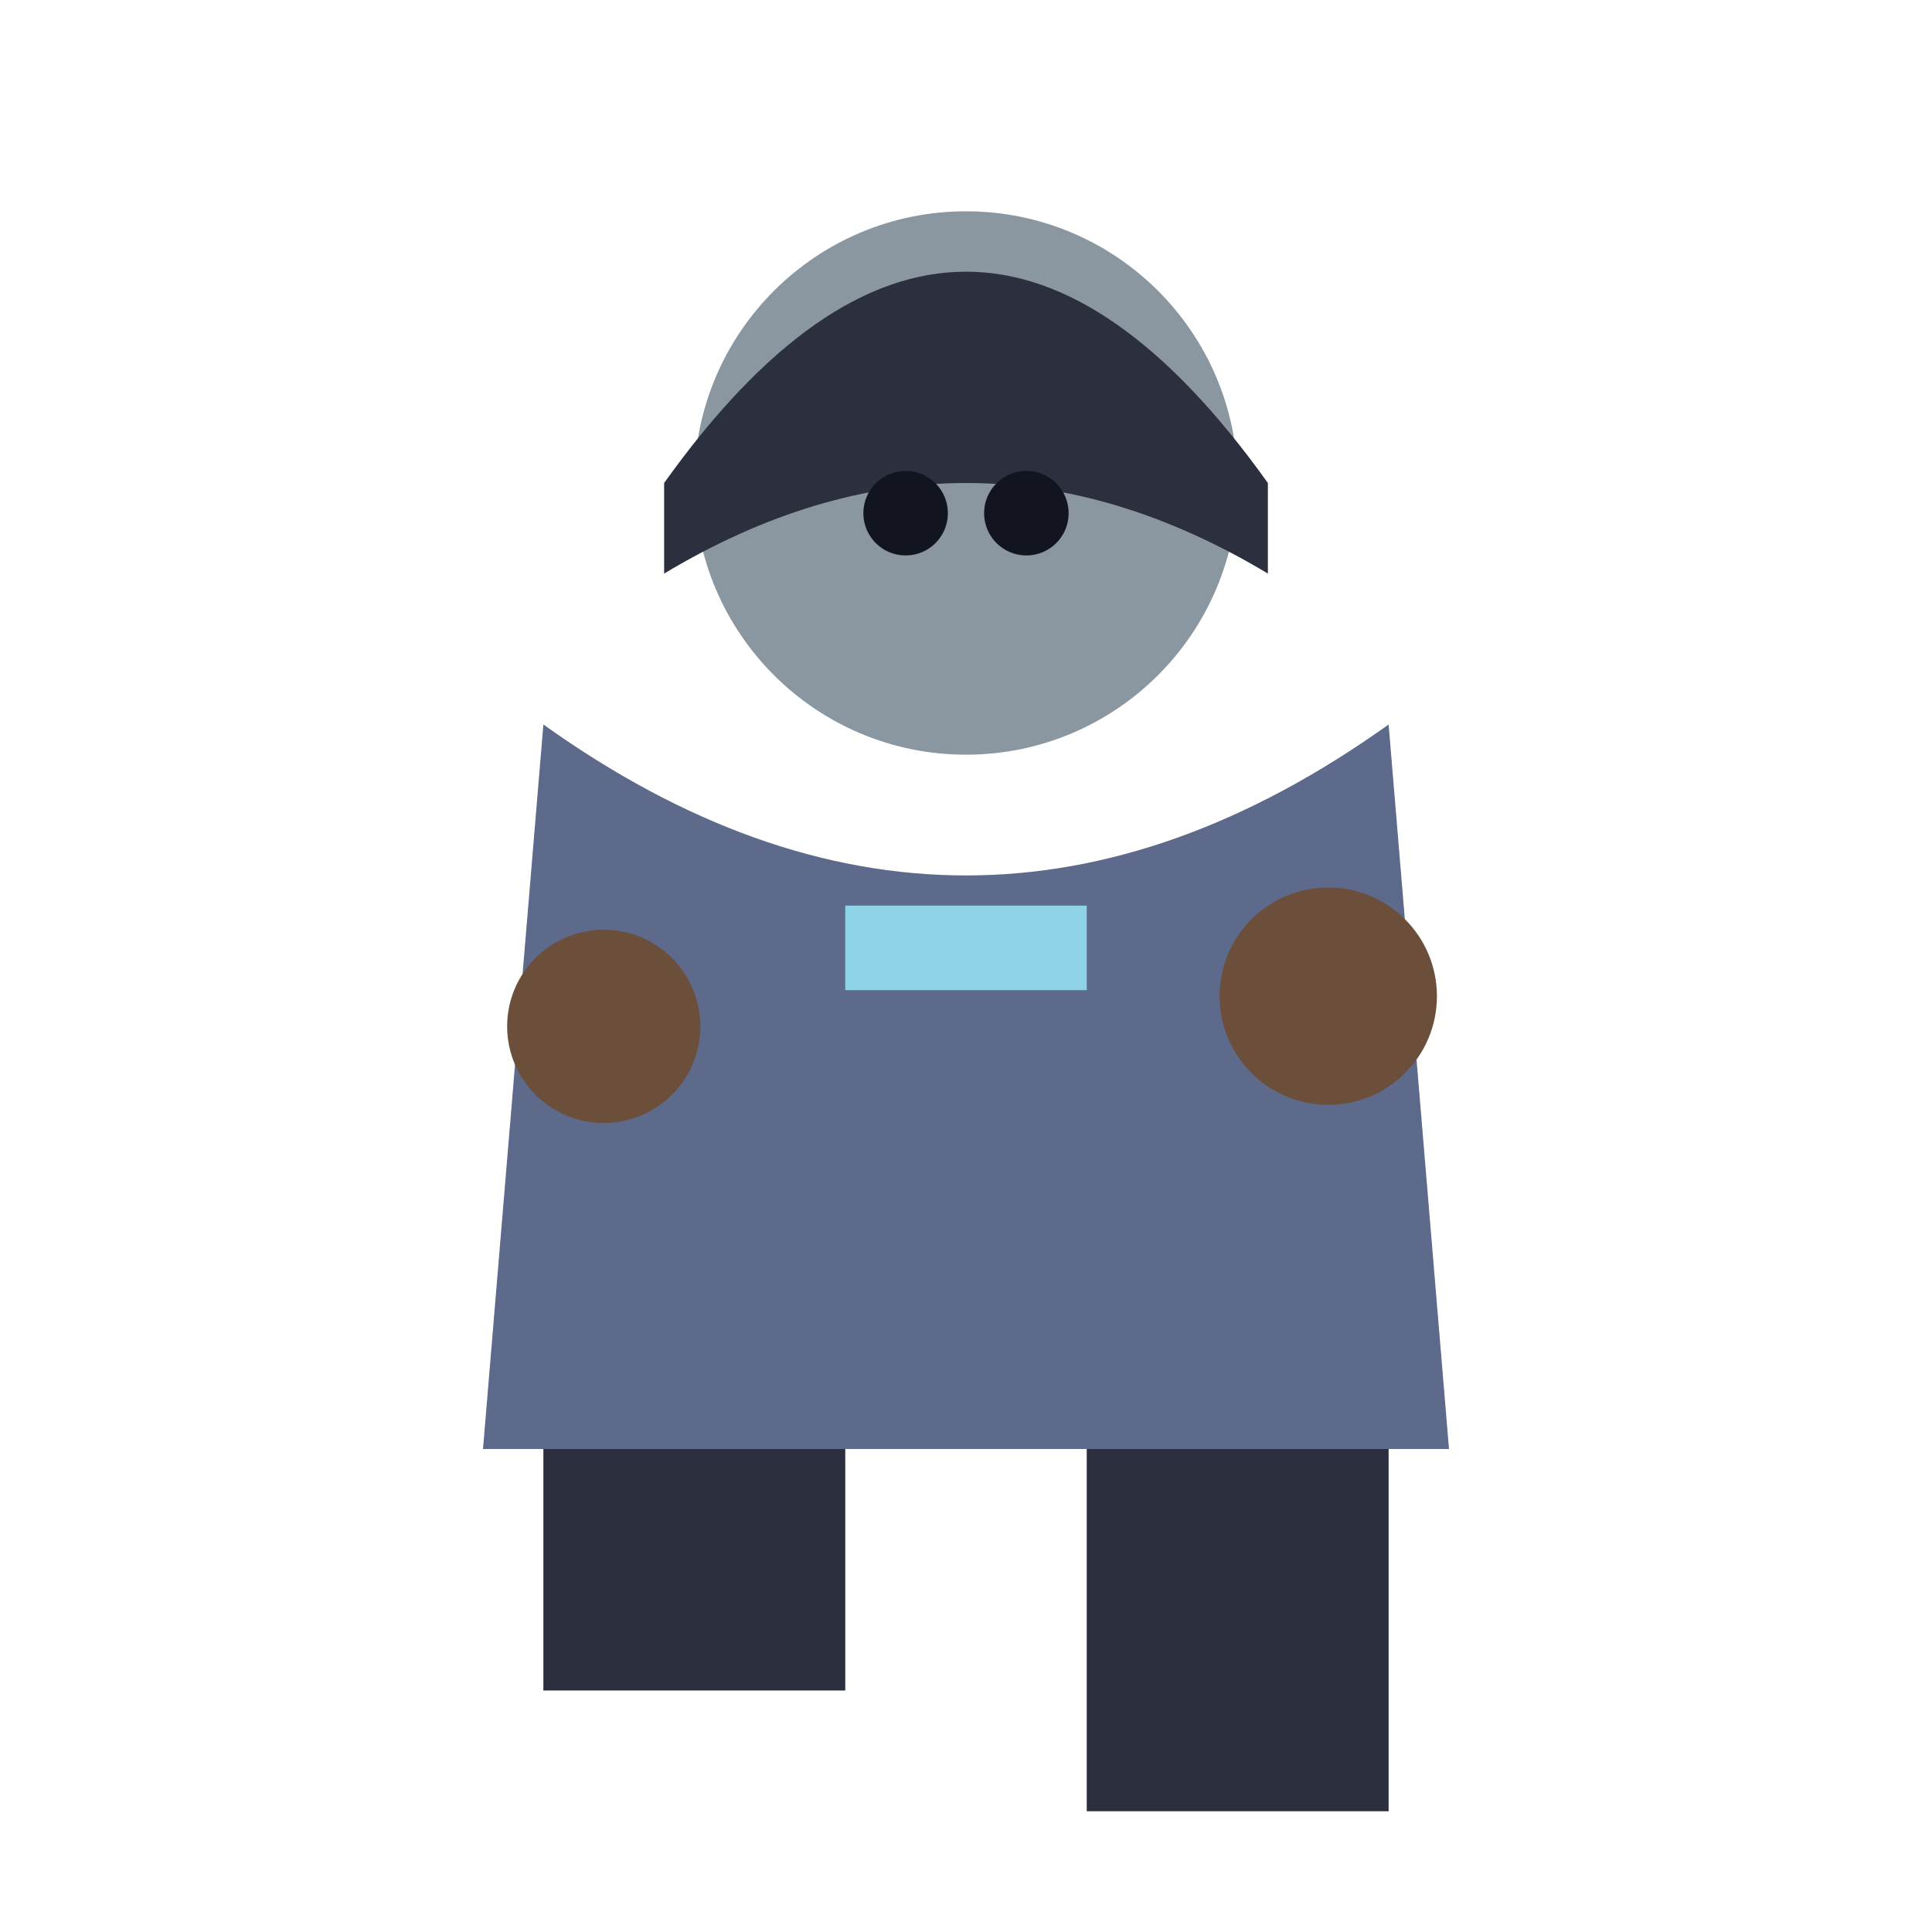
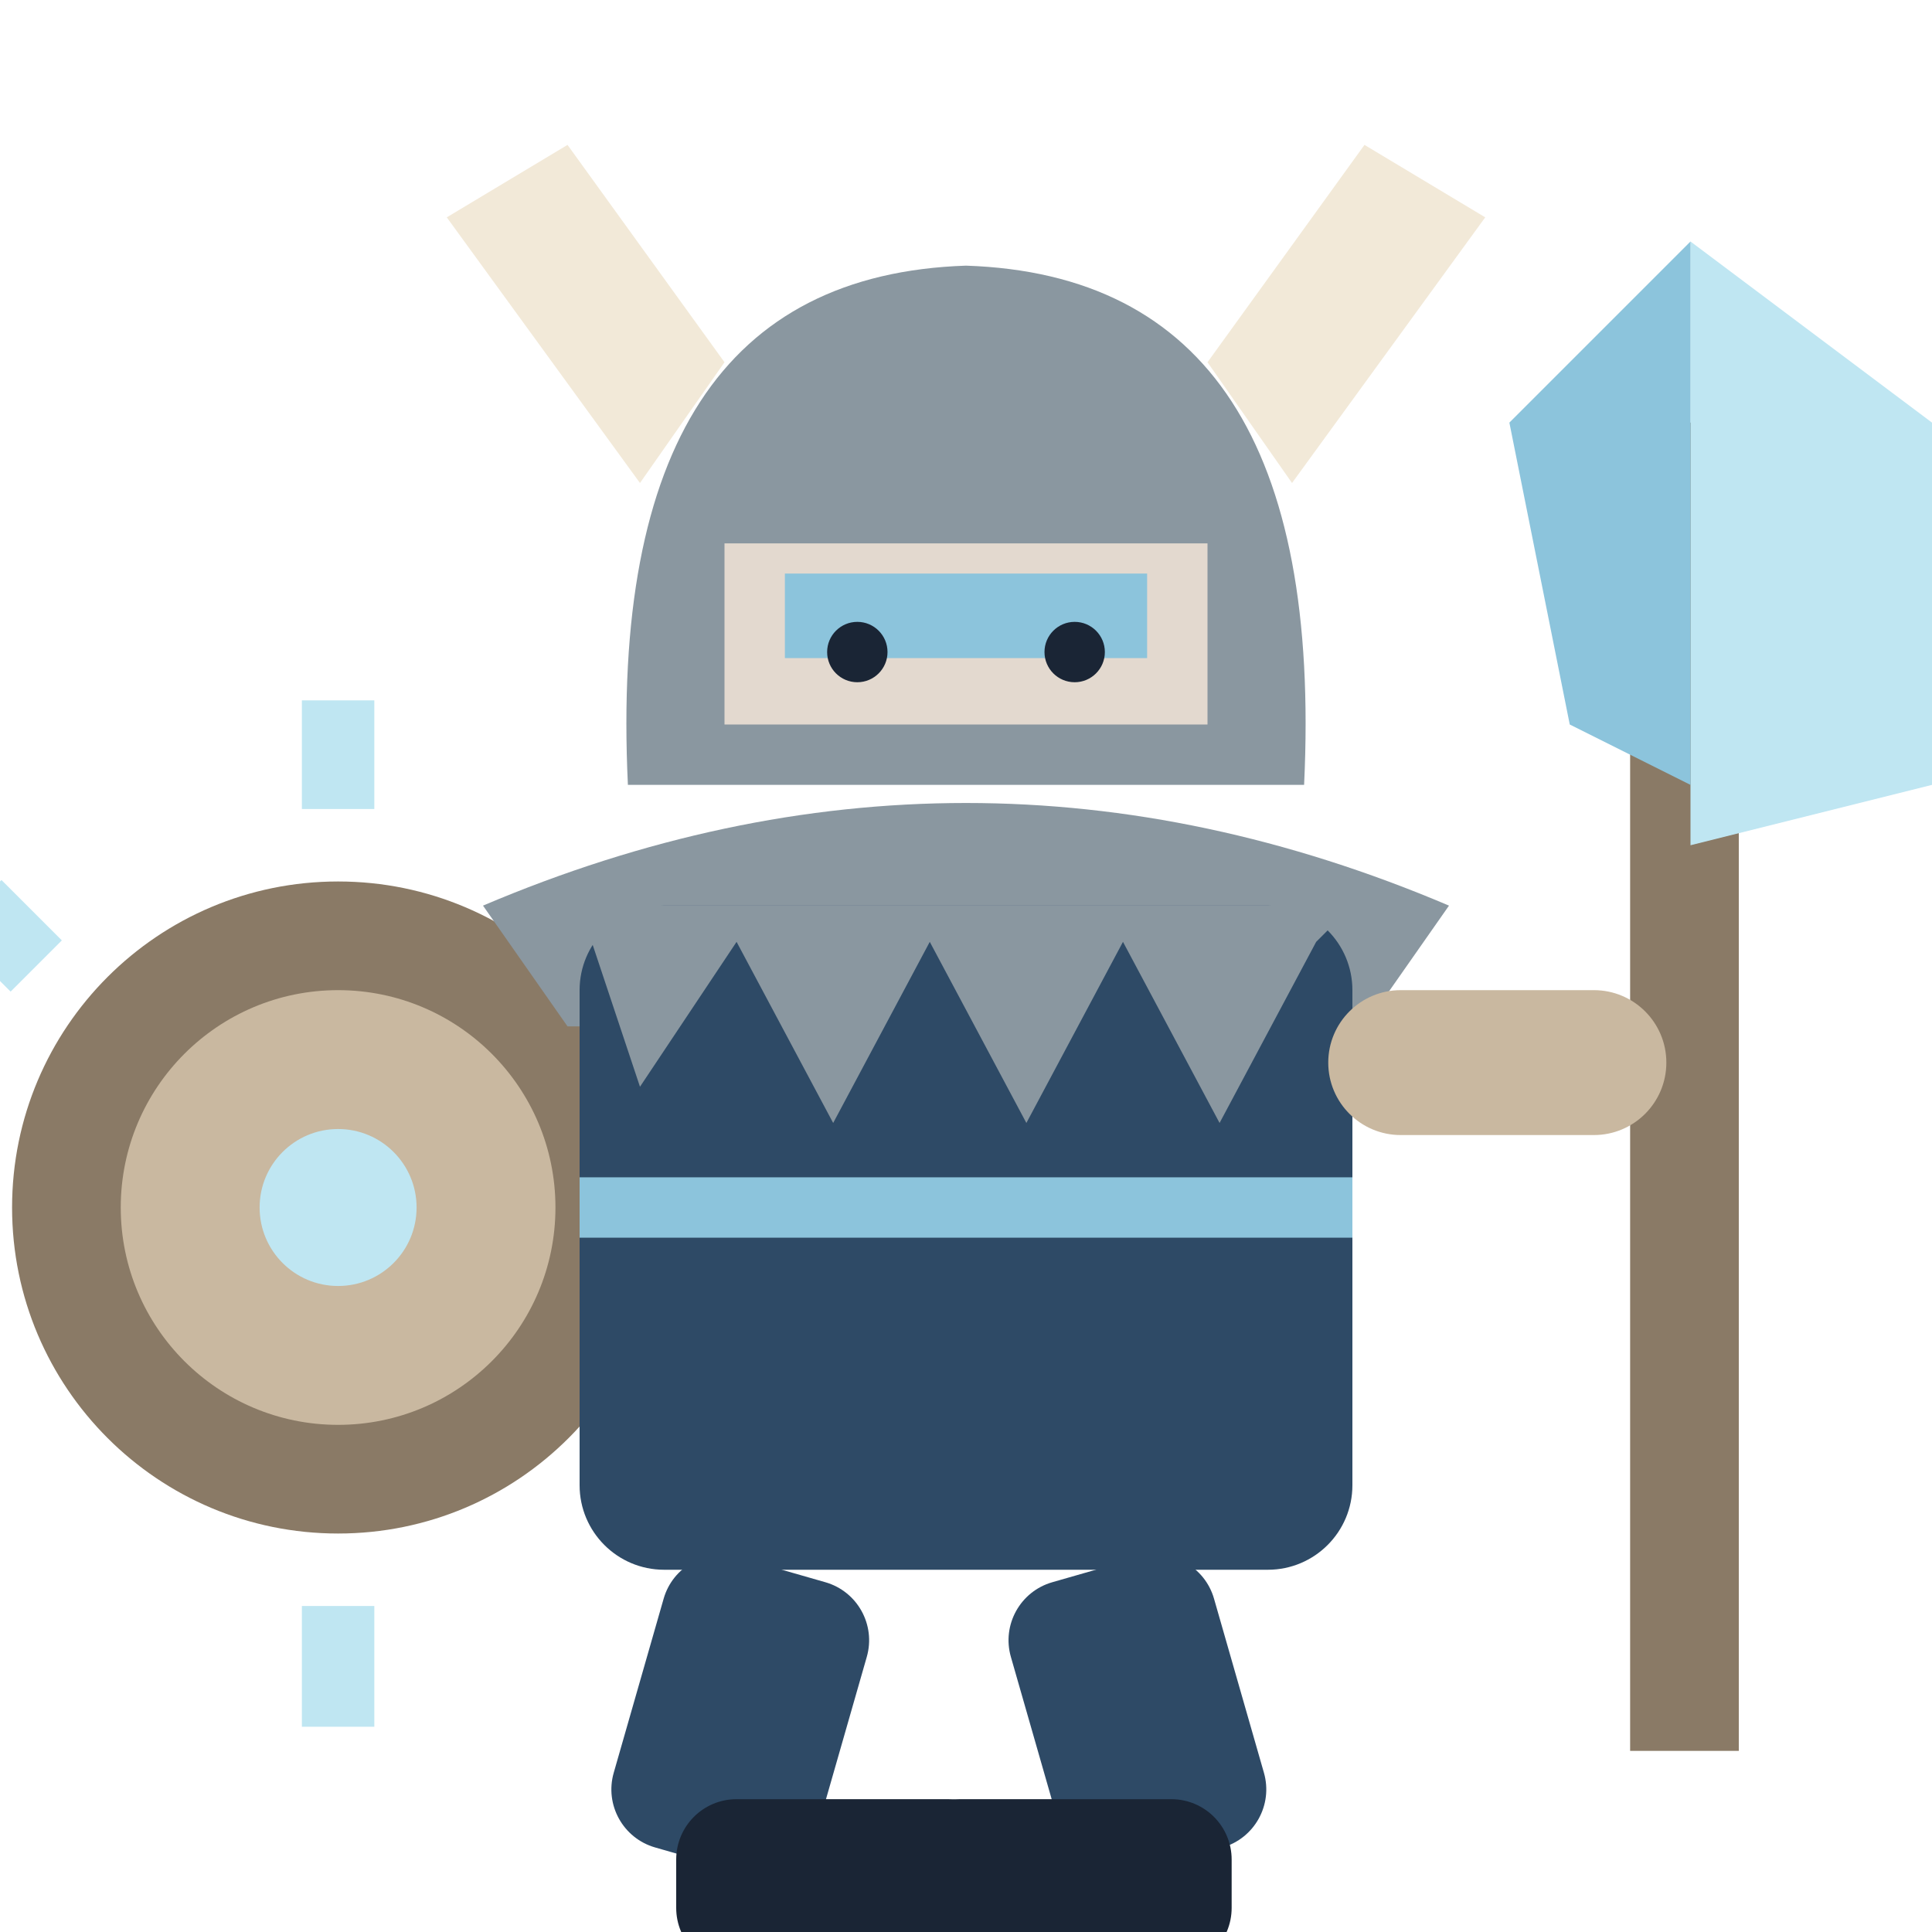
<svg xmlns="http://www.w3.org/2000/svg" viewBox="0 0 32 32">
-   <circle cx="16" cy="8" r="4.5" fill="#8A97A0" />
-   <path d="M11,8 Q16,1 21,8 L21,9.5 Q16,6.5 11,9.5 Z" fill="#2B2F3E" />
-   <circle cx="15" cy="8.5" r="0.7" fill="#12141f" />
-   <circle cx="17" cy="8.5" r="0.7" fill="#12141f" />
-   <path d="M9,12 L8,24 L24,24 L23,12 Q16,17 9,12 Z" fill="#5E6A8C" />
-   <rect x="14" y="15" width="4" height="1.4" fill="#8FD3E8" />
-   <circle cx="10" cy="17" r="1.6" fill="#6B4F3A" />
-   <circle cx="22" cy="16.5" r="1.8" fill="#6B4F3A" />
-   <rect x="9" y="24" width="5" height="4" fill="#2B2F3E" />
-   <rect x="18" y="24" width="5" height="6" fill="#2B2F3E" />
+   <rect x="27" y="7" width="1.8" height="22" fill="#8A7A66" />
+   <path d="M28,4 L32,7 L32,13 L28,14 Z" fill="#BFE6F2" />
+   <path d="M28,4 L25,7 L26,12 L28,13 Z" fill="#8CC4DC" />
+   <circle cx="5.6" cy="20" r="5.4" fill="#8A7A66" />
+   <circle cx="5.6" cy="20" r="3.6" fill="#C9B8A0" />
+   <circle cx="5.6" cy="20" r="1.3" fill="#BFE6F2" />
+   <path d="M5.6,13.4 V11.6 M10.6,16 L12,15 M0.6,16 L-0.4,15 M5.6,26.6 V28.6" stroke="#BFE6F2" stroke-width="1.2" />
+   <path d="M10.6,8 L7.4,3.6 L9.4,2.4 L12,6 Z M21.4,8 L24.6,3.6 L22.6,2.4 L20,6 Z" fill="#F2E9D8" />
+   <path d="M10.4,13 Q10,4.6 16,4.4 Q22,4.6 21.6,13 Z" fill="#8A97A0" />
+   <path d="M12,9 H20 V12 H12 Z" fill="#E3D9CF" />
+   <path d="M13,10.2 H19" stroke="#8CC4DC" stroke-width="1.4" />
+   <circle cx="14.2" cy="10.8" r="0.5" fill="#1A2535" />
+   <circle cx="17.8" cy="10.8" r="0.5" fill="#1A2535" />
+   <path d="M8,15 Q16,11.6 24,15 L22.6,17 H9.4 Z" fill="#8A97A0" />
+   <rect x="9.6" y="15" width="12.8" height="11" rx="1.4" fill="#2E4A66" />
+   <path d="M9.6,20 H22.4" stroke="#8CC4DC" stroke-width="1" />
+   <path d="M9.6,15 L10.6,18 L12.2,15.6 L13.8,18.6 L15.4,15.6 L17,18.6 L18.6,15.6 L20.2,18.6 L21.8,15.6 L22.4,15" fill="#8A97A0" />
+   <rect x="22" y="16.4" width="5.6" height="2.4" rx="1.2" fill="#C9B8A0" />
+   <rect x="11.2" y="26" width="3.5" height="5" rx="1" fill="#2E4A66" transform="rotate(16 12.95 26)" />
+   <rect x="16.4" y="26" width="3.5" height="5" rx="1" fill="#2E4A66" transform="rotate(-16 18.15 26)" />
+   <rect x="11.2" y="29.8" width="5.5" height="2.8" rx="1" fill="#1A2535" />
+   <rect x="14.9" y="29.8" width="5.5" height="2.8" rx="1" fill="#1A2535" />
</svg>
